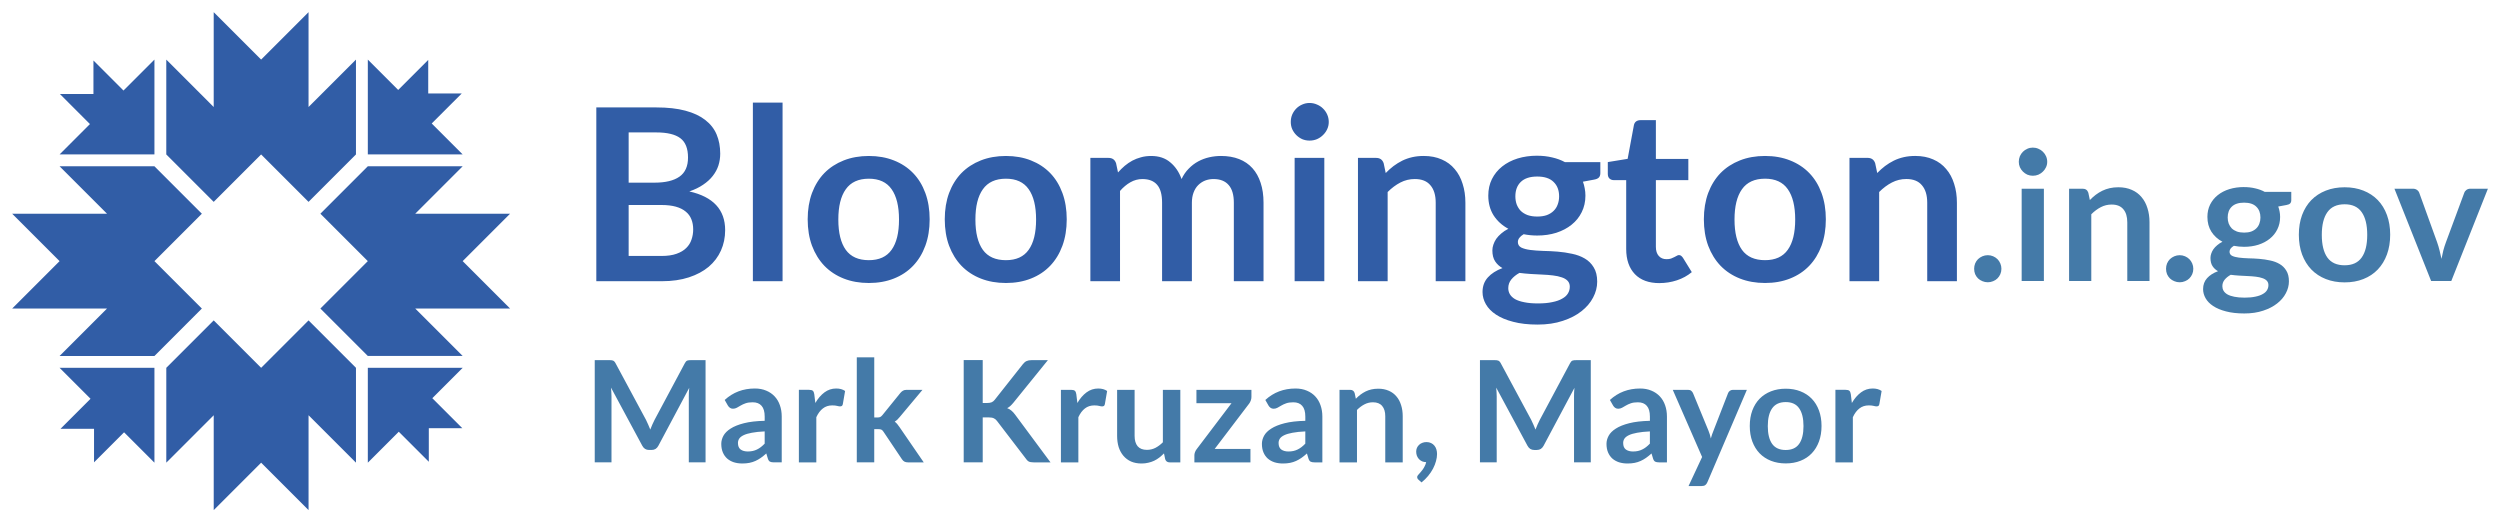
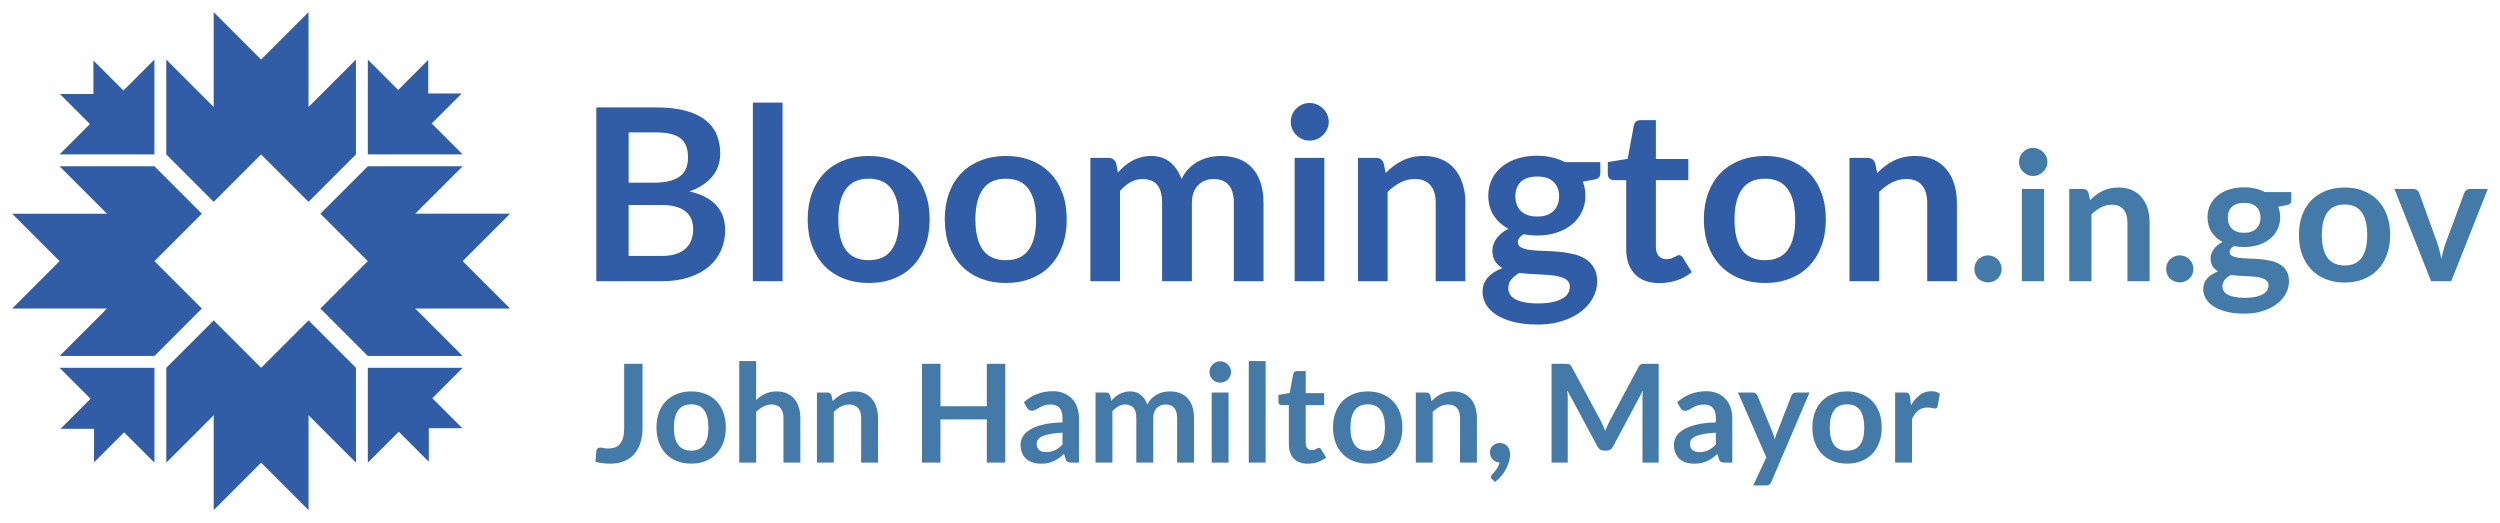
- <svg xmlns="http://www.w3.org/2000/svg" xml:space="preserve" viewBox="0 0 205.828 42.996" height="42.996" width="205.828" version="1.1">
-   <g fill="#315da6" transform="translate(-2.752433 -113.4505)">
-     <path fill="#315da6" d="m155.022 136.601v-10.152h1.494q0.475 0 0.623 0.445l0.168 0.801q0.307-0.317 0.643-0.574 0.346-0.257 0.722-0.445 0.386-0.188 0.821-0.287 0.435-0.099 0.95-0.099 0.831 0 1.474 0.287 0.643 0.277 1.069 0.792 0.435 0.505 0.653 1.217 0.228 0.703 0.228 1.553v6.461h-2.444v-6.461q0-0.93-0.435-1.435-0.425-0.515-1.286-0.515-0.633 0-1.187 0.287t-1.049 0.782v7.342h-2.444zm-6.952-10.31q1.138 0 2.058 0.366 0.93 0.366 1.583 1.039t1.009 1.642 0.356 2.167q0 1.207-0.356 2.177-0.356 0.97-1.009 1.652t-1.583 1.049q-0.92 0.366-2.058 0.366t-2.068-0.366q-0.93-0.366-1.593-1.049-0.653-0.683-1.019-1.652-0.356-0.97-0.356-2.177 0-1.197 0.356-2.167 0.366-0.97 1.019-1.642 0.663-0.673 1.593-1.039 0.93-0.366 2.068-0.366zm0 8.579q1.266 0 1.87-0.851 0.613-0.851 0.613-2.493 0-1.642-0.613-2.503-0.604-0.861-1.87-0.861-1.286 0-1.9 0.871-0.613 0.861-0.613 2.493 0 1.633 0.613 2.493 0.613 0.851 1.9 0.851zm-8.691 1.89q-1.316 0-2.028-0.742-0.712-0.752-0.712-2.068v-5.67h-1.029q-0.198 0-0.346-0.129-0.139-0.129-0.139-0.386v-0.97l1.633-0.267 0.515-2.77q0.04-0.198 0.178-0.307 0.148-0.109 0.366-0.109h1.266v3.196h2.672v1.741h-2.672v5.501q0 0.475 0.237 0.742t0.633 0.267q0.228 0 0.376-0.05 0.158-0.059 0.267-0.119 0.119-0.059 0.208-0.109 0.089-0.059 0.178-0.059 0.109 0 0.178 0.059 0.069 0.05 0.148 0.158l0.732 1.187q-0.534 0.445-1.227 0.673-0.693 0.228-1.435 0.228zm-10.064-10.488q0.653 0 1.227 0.139 0.574 0.129 1.049 0.386h2.919v0.91q0 0.228-0.119 0.356-0.119 0.129-0.406 0.178l-0.91 0.168q0.099 0.257 0.148 0.544 0.059 0.287 0.059 0.604 0 0.752-0.307 1.365-0.297 0.604-0.831 1.029-0.524 0.425-1.257 0.663-0.722 0.228-1.573 0.228-0.574 0-1.118-0.109-0.475 0.287-0.475 0.643 0 0.307 0.277 0.455 0.287 0.139 0.742 0.198 0.465 0.059 1.049 0.079 0.584 0.01 1.197 0.059 0.613 0.05 1.197 0.178 0.584 0.119 1.039 0.386 0.465 0.267 0.742 0.732 0.287 0.455 0.287 1.177 0 0.673-0.336 1.306-0.327 0.633-0.96 1.128-0.623 0.495-1.534 0.792-0.91 0.307-2.078 0.307-1.158 0-2.009-0.228-0.851-0.218-1.415-0.594-0.554-0.366-0.831-0.851t-0.277-1.009q0-0.712 0.435-1.197 0.435-0.485 1.207-0.772-0.376-0.208-0.604-0.554-0.228-0.346-0.228-0.9 0-0.228 0.079-0.465 0.079-0.247 0.237-0.485 0.168-0.237 0.416-0.445 0.247-0.218 0.584-0.386-0.772-0.416-1.217-1.108-0.435-0.693-0.435-1.623 0-0.752 0.297-1.356 0.307-0.613 0.841-1.039 0.544-0.435 1.276-0.663 0.742-0.228 1.613-0.228zm2.681 10.785q0-0.297-0.178-0.485-0.178-0.188-0.485-0.287-0.307-0.109-0.722-0.158-0.406-0.05-0.871-0.069-0.455-0.03-0.95-0.05-0.485-0.03-0.94-0.089-0.416 0.228-0.673 0.544-0.247 0.307-0.247 0.712 0 0.267 0.129 0.495 0.139 0.237 0.425 0.406 0.297 0.168 0.762 0.257 0.465 0.099 1.138 0.099 0.683 0 1.177-0.109 0.495-0.099 0.811-0.287 0.327-0.178 0.475-0.435 0.148-0.247 0.148-0.544zm-2.681-5.778q0.455 0 0.792-0.119 0.336-0.129 0.554-0.346 0.228-0.218 0.336-0.524 0.119-0.307 0.119-0.673 0-0.752-0.455-1.187-0.445-0.445-1.346-0.445t-1.356 0.445q-0.445 0.435-0.445 1.187 0 0.356 0.109 0.663 0.119 0.307 0.336 0.534 0.228 0.218 0.564 0.346 0.346 0.119 0.792 0.119zm-14.76 5.323v-10.152h1.494q0.475 0 0.623 0.445l0.168 0.801q0.307-0.317 0.643-0.574 0.346-0.257 0.722-0.445 0.386-0.188 0.821-0.287 0.435-0.099 0.95-0.099 0.831 0 1.474 0.287 0.643 0.277 1.069 0.792 0.435 0.505 0.653 1.217 0.228 0.703 0.228 1.553v6.461h-2.444v-6.461q0-0.93-0.435-1.435-0.425-0.515-1.286-0.515-0.633 0-1.187 0.287-0.554 0.287-1.049 0.782v7.342h-2.444zm-2.77-10.152v10.152h-2.444v-10.152h2.444zm0.366-2.958q0 0.317-0.129 0.594-0.129 0.277-0.346 0.485-0.208 0.208-0.495 0.336-0.287 0.119-0.613 0.119-0.317 0-0.604-0.119-0.277-0.129-0.485-0.336-0.208-0.208-0.336-0.485-0.119-0.277-0.119-0.594 0-0.327 0.119-0.613 0.129-0.287 0.336-0.495 0.208-0.208 0.485-0.327 0.287-0.129 0.604-0.129 0.327 0 0.613 0.129 0.287 0.119 0.495 0.327 0.218 0.208 0.346 0.495t0.129 0.613zm-19.627 13.11v-10.152h1.494q0.475 0 0.623 0.445l0.158 0.752q0.267-0.297 0.554-0.544 0.297-0.247 0.623-0.425 0.336-0.178 0.712-0.277 0.386-0.109 0.841-0.109 0.96 0 1.573 0.524 0.623 0.515 0.93 1.375 0.237-0.505 0.594-0.861 0.356-0.366 0.782-0.594 0.425-0.228 0.9-0.336 0.485-0.109 0.97-0.109 0.841 0 1.494 0.257t1.098 0.752q0.445 0.495 0.673 1.207 0.237 0.712 0.237 1.633v6.461h-2.444v-6.461q0-0.97-0.425-1.454-0.425-0.495-1.247-0.495-0.376 0-0.703 0.129-0.317 0.129-0.564 0.376-0.237 0.237-0.376 0.604-0.139 0.366-0.139 0.841v6.461h-2.454v-6.461q0-1.019-0.416-1.484-0.406-0.465-1.207-0.465-0.524 0-0.989 0.267-0.455 0.257-0.851 0.712v7.431h-2.444zm-6.952-10.31q1.138 0 2.058 0.366 0.93 0.366 1.583 1.039 0.653 0.673 1.009 1.642t0.356 2.167q0 1.207-0.356 2.177-0.356 0.97-1.009 1.652-0.653 0.683-1.583 1.049-0.92 0.366-2.058 0.366t-2.068-0.366q-0.93-0.366-1.593-1.049-0.653-0.683-1.019-1.652-0.356-0.97-0.356-2.177 0-1.197 0.356-2.167 0.366-0.97 1.019-1.642 0.663-0.673 1.593-1.039 0.93-0.366 2.068-0.366zm0 8.579q1.266 0 1.87-0.851 0.613-0.851 0.613-2.493 0-1.642-0.613-2.503-0.604-0.861-1.87-0.861-1.286 0-1.9 0.871-0.613 0.861-0.613 2.493 0 1.633 0.613 2.493 0.613 0.851 1.9 0.851zm-11.286-8.579q1.138 0 2.058 0.366 0.93 0.366 1.583 1.039 0.653 0.673 1.009 1.642t0.356 2.167q0 1.207-0.356 2.177-0.356 0.97-1.009 1.652-0.653 0.683-1.583 1.049-0.92 0.366-2.058 0.366t-2.068-0.366q-0.93-0.366-1.593-1.049-0.653-0.683-1.019-1.652-0.356-0.97-0.356-2.177 0-1.197 0.356-2.167 0.366-0.97 1.019-1.642 0.663-0.673 1.593-1.039 0.93-0.366 2.068-0.366zm0 8.579q1.266 0 1.87-0.851 0.613-0.851 0.613-2.493 0-1.642-0.613-2.503-0.604-0.861-1.87-0.861-1.286 0-1.9 0.871-0.613 0.861-0.613 2.493 0 1.633 0.613 2.493 0.613 0.851 1.9 0.851zm-7.104-12.972v14.703h-2.444v-14.703h2.444zm-15.334 14.703v-14.307h4.937q1.405 0 2.394 0.267 0.999 0.267 1.633 0.762 0.643 0.495 0.94 1.197t0.297 1.583q0 0.505-0.148 0.97-0.148 0.455-0.465 0.861-0.307 0.396-0.792 0.722-0.475 0.327-1.138 0.554 2.949 0.663 2.949 3.186 0 0.91-0.346 1.682-0.346 0.772-1.009 1.336-0.663 0.554-1.633 0.871t-2.216 0.317h-5.402zm2.662-6.273v4.195h2.701q0.742 0 1.237-0.178 0.505-0.178 0.801-0.475 0.307-0.297 0.435-0.693 0.139-0.396 0.139-0.841 0-0.465-0.148-0.831-0.148-0.376-0.465-0.633-0.317-0.267-0.811-0.406-0.495-0.139-1.197-0.139h-2.691zm0-1.84h2.127q1.356 0 2.058-0.495 0.703-0.495 0.703-1.573 0-1.118-0.633-1.593-0.633-0.475-1.979-0.475h-2.276v4.136zm-16.213-4.872 2.473-2.473h-2.761v-2.761l-2.473 2.473-2.5-2.5v7.809h7.809l-2.548-2.548zm6.452 7.428-3.904 3.904 3.904 3.904h-7.809l3.904 3.904h-7.809l-3.904-3.904 3.904-3.904-3.904-3.904 3.904-3.904h7.809l-3.904 3.904h7.809zm-3.904 12.689h-7.809v7.809l2.548-2.548 2.473 2.473v-2.761h2.761l-2.473-2.473 2.5-2.5zm-12.689 11.713-3.904-3.904-3.904 3.904v-7.809l-3.904 3.904v-7.809l3.904-3.904 3.904 3.904 3.904-3.904 3.904 3.904v7.809l-3.904-3.904v7.809zm-12.689-11.713h-7.809l2.548 2.548-2.473 2.473h2.761v2.761l2.473-2.473s2.5 2.5 2.5 2.5v-7.809zm-11.713-4.88 3.904-3.904-3.904-3.904h7.809l-3.904-3.904h7.809l3.904 3.904-3.904 3.904 3.904 3.904-3.904 3.904h-7.809l3.904-3.904h-7.809zm9.165-17.95-2.473-2.473v2.761h-2.761l2.473 2.473-2.5 2.5h7.809v-7.809l-2.548 2.548zm7.428-6.452 3.904 3.904 3.904-3.904v7.809l3.904-3.904v7.809l-3.904 3.904-3.904-3.904-3.904 3.904-3.904-3.904v-7.809l3.904 3.904v-7.809z" />
-   </g>
-   <g fill="#447aa8" transform="translate(-2.752433 -113.4505)">
-     <path fill="#447aa8" d="m153.864 151.517v-5.971h0.844q0.221 0 0.308 0.082t0.116 0.279l0.087 0.722q0.32-0.553 0.751-0.873t0.966-0.32q0.442 0 0.733 0.204l-0.186 1.077q-0.018 0.105-0.076 0.151-0.058 0.041-0.157 0.041-0.087 0-0.239-0.041-0.151-0.041-0.402-0.041-0.448 0-0.768 0.25-0.32 0.244-0.541 0.722v3.719h-1.437zm-4.089-6.064q0.669 0 1.211 0.215 0.547 0.215 0.931 0.611 0.384 0.396 0.594 0.966 0.21 0.57 0.21 1.275 0 0.71-0.21 1.28-0.21 0.57-0.594 0.972-0.384 0.402-0.931 0.617-0.541 0.215-1.211 0.215t-1.216-0.215q-0.547-0.215-0.937-0.617-0.384-0.402-0.599-0.972-0.21-0.57-0.21-1.28 0-0.704 0.21-1.275 0.215-0.57 0.599-0.966 0.39-0.396 0.937-0.611 0.547-0.215 1.216-0.215zm0 5.046q0.745 0 1.1-0.5 0.361-0.5 0.361-1.467 0-0.966-0.361-1.472-0.355-0.506-1.1-0.506-0.757 0-1.117 0.512-0.361 0.506-0.361 1.467 0 0.96 0.361 1.467 0.361 0.5 1.117 0.5zm-6.455 2.66q-0.064 0.151-0.169 0.227-0.099 0.082-0.308 0.082h-1.071l1.117-2.392-2.415-5.529h1.257q0.175 0 0.268 0.082 0.093 0.082 0.14 0.186l1.275 3.096q0.064 0.151 0.111 0.314 0.046 0.163 0.082 0.326 0.047-0.169 0.099-0.326 0.058-0.157 0.122-0.32l1.199-3.09q0.046-0.116 0.151-0.192 0.111-0.076 0.244-0.076h1.152l-3.253 7.612zm-3.327-1.641h-0.646q-0.204 0-0.32-0.058-0.116-0.064-0.175-0.25l-0.128-0.425q-0.227 0.204-0.448 0.361-0.215 0.151-0.448 0.256-0.233 0.105-0.495 0.157-0.262 0.052-0.582 0.052-0.378 0-0.698-0.099-0.32-0.105-0.553-0.308-0.227-0.204-0.355-0.506-0.128-0.303-0.128-0.704 0-0.338 0.175-0.663 0.18-0.332 0.594-0.594 0.413-0.268 1.1-0.442 0.687-0.175 1.705-0.198v-0.349q0-0.599-0.256-0.885-0.25-0.291-0.733-0.291-0.349 0-0.582 0.082t-0.407 0.186q-0.169 0.099-0.314 0.18-0.145 0.082-0.32 0.082-0.145 0-0.25-0.076t-0.169-0.186l-0.262-0.46q1.03-0.943 2.485-0.943 0.524 0 0.931 0.175 0.413 0.169 0.698 0.477 0.285 0.303 0.431 0.727 0.151 0.425 0.151 0.931v3.771zm-2.793-0.896q0.221 0 0.407-0.041 0.186-0.041 0.349-0.122 0.169-0.082 0.32-0.198 0.157-0.122 0.314-0.285v-1.007q-0.629 0.029-1.053 0.111-0.419 0.076-0.675 0.198-0.256 0.122-0.367 0.285-0.105 0.163-0.105 0.355 0 0.378 0.221 0.541 0.227 0.163 0.588 0.163zm-8.377-2.596q0.099 0.186 0.18 0.39 0.087 0.198 0.169 0.402 0.082-0.21 0.169-0.413 0.087-0.204 0.186-0.39l2.491-4.662q0.047-0.087 0.093-0.14 0.052-0.052 0.111-0.076 0.064-0.023 0.14-0.029 0.076-0.006 0.18-0.006h1.181v8.415h-1.379v-5.436q0-0.151 0.006-0.332 0.012-0.18 0.029-0.367l-2.543 4.772q-0.087 0.163-0.227 0.256-0.14 0.087-0.326 0.087h-0.215q-0.186 0-0.326-0.087-0.14-0.093-0.227-0.256l-2.578-4.79q0.023 0.192 0.029 0.378 0.012 0.18 0.012 0.338v5.436h-1.379v-8.415h1.181q0.105 0 0.18 0.006 0.076 0.006 0.134 0.029 0.064 0.023 0.116 0.076 0.052 0.052 0.099 0.14l2.514 4.673zm-9.474 2.607q0-0.163 0.058-0.303 0.064-0.145 0.175-0.25 0.111-0.111 0.268-0.169 0.157-0.064 0.343-0.064 0.221 0 0.384 0.082 0.163 0.076 0.274 0.215 0.111 0.134 0.163 0.314 0.052 0.175 0.052 0.372 0 0.279-0.087 0.588-0.082 0.308-0.244 0.617-0.163 0.308-0.402 0.599-0.239 0.291-0.547 0.535l-0.25-0.227q-0.105-0.087-0.105-0.215 0-0.047 0.029-0.105 0.035-0.058 0.082-0.105 0.064-0.07 0.157-0.175 0.093-0.099 0.186-0.233 0.093-0.128 0.169-0.285 0.082-0.151 0.116-0.326-0.18 0-0.332-0.064-0.151-0.07-0.262-0.186-0.105-0.116-0.169-0.274-0.058-0.157-0.058-0.343zm-6.313 0.885v-5.971h0.879q0.279 0 0.367 0.262l0.099 0.471q0.18-0.186 0.378-0.338 0.204-0.151 0.425-0.262 0.227-0.111 0.483-0.169 0.256-0.058 0.559-0.058 0.489 0 0.867 0.169 0.378 0.163 0.629 0.466 0.256 0.297 0.384 0.716 0.134 0.413 0.134 0.914v3.8h-1.437v-3.8q0-0.547-0.256-0.844-0.25-0.303-0.757-0.303-0.372 0-0.698 0.169-0.326 0.169-0.617 0.46v4.318h-1.437zm-1.413 0h-0.646q-0.204 0-0.32-0.058-0.116-0.064-0.175-0.25l-0.128-0.425q-0.227 0.204-0.448 0.361-0.215 0.151-0.448 0.256-0.233 0.105-0.495 0.157-0.262 0.052-0.582 0.052-0.378 0-0.698-0.099-0.32-0.105-0.553-0.308-0.227-0.204-0.355-0.506-0.128-0.303-0.128-0.704 0-0.338 0.175-0.663 0.18-0.332 0.594-0.594 0.413-0.268 1.1-0.442 0.687-0.175 1.705-0.198v-0.349q0-0.599-0.256-0.885-0.25-0.291-0.733-0.291-0.349 0-0.582 0.082t-0.407 0.186q-0.169 0.099-0.314 0.18-0.145 0.082-0.32 0.082-0.145 0-0.25-0.076-0.105-0.076-0.169-0.186l-0.262-0.46q1.03-0.943 2.485-0.943 0.524 0 0.931 0.175 0.413 0.169 0.698 0.477 0.285 0.303 0.431 0.727 0.151 0.425 0.151 0.931v3.771zm-2.793-0.896q0.221 0 0.407-0.041t0.349-0.122q0.169-0.082 0.32-0.198 0.157-0.122 0.314-0.285v-1.007q-0.629 0.029-1.053 0.111-0.419 0.076-0.675 0.198-0.256 0.122-0.367 0.285-0.105 0.163-0.105 0.355 0 0.378 0.221 0.541 0.227 0.163 0.588 0.163zm-3.046-4.481q0 0.151-0.058 0.297-0.052 0.14-0.128 0.239l-2.84 3.736h2.945v1.106h-4.615v-0.599q0-0.099 0.047-0.233 0.047-0.14 0.145-0.262l2.863-3.777h-2.887v-1.1h4.528v0.594zm-9.618-0.594v3.794q0 0.547 0.25 0.85 0.256 0.297 0.762 0.297 0.372 0 0.698-0.163 0.326-0.169 0.617-0.46v-4.318h1.437v5.971h-0.879q-0.279 0-0.367-0.262l-0.099-0.477q-0.186 0.186-0.384 0.343-0.198 0.151-0.425 0.262-0.221 0.105-0.483 0.163-0.256 0.064-0.553 0.064-0.489 0-0.867-0.163-0.372-0.169-0.629-0.471-0.256-0.303-0.39-0.716-0.128-0.419-0.128-0.92v-3.794h1.437zm-6.067 5.971v-5.971h0.844q0.221 0 0.308 0.082 0.087 0.082 0.116 0.279l0.087 0.722q0.32-0.553 0.751-0.873 0.431-0.32 0.966-0.32 0.442 0 0.733 0.204l-0.186 1.077q-0.017 0.105-0.076 0.151-0.058 0.041-0.157 0.041-0.087 0-0.239-0.041-0.151-0.041-0.402-0.041-0.448 0-0.768 0.25-0.32 0.244-0.541 0.722v3.719h-1.437zm-6.439-4.889h0.367q0.221 0 0.367-0.058 0.145-0.064 0.25-0.198l2.322-2.939q0.145-0.186 0.303-0.256 0.163-0.076 0.407-0.076h1.35l-2.834 3.498q-0.134 0.163-0.256 0.274-0.122 0.111-0.262 0.18 0.192 0.07 0.343 0.198 0.157 0.128 0.303 0.326l2.922 3.94h-1.385q-0.279 0-0.419-0.076-0.134-0.082-0.227-0.233l-2.38-3.108q-0.116-0.151-0.262-0.215-0.145-0.07-0.413-0.07h-0.495v3.701h-1.566v-8.421h1.566v3.533zm-8.929-3.76v4.953h0.268q0.145 0 0.227-0.041 0.081-0.041 0.175-0.151l1.484-1.833q0.099-0.116 0.21-0.18 0.111-0.07 0.291-0.07h1.315l-1.856 2.217q-0.099 0.122-0.204 0.227-0.105 0.099-0.227 0.175 0.122 0.087 0.215 0.204 0.093 0.116 0.186 0.25l1.99 2.898h-1.298q-0.169 0-0.285-0.058-0.116-0.058-0.21-0.198l-1.519-2.264q-0.087-0.134-0.175-0.175-0.087-0.041-0.262-0.041h-0.326v2.735h-1.437v-8.648h1.437zm-6.206 8.648v-5.971h0.844q0.221 0 0.308 0.082 0.087 0.082 0.116 0.279l0.087 0.722q0.32-0.553 0.751-0.873t0.966-0.32q0.442 0 0.733 0.204l-0.186 1.077q-0.017 0.105-0.076 0.151-0.058 0.041-0.157 0.041-0.087 0-0.239-0.041-0.151-0.041-0.402-0.041-0.448 0-0.768 0.25-0.32 0.244-0.541 0.722v3.719h-1.437zm-1.413 0h-0.646q-0.204 0-0.32-0.058-0.116-0.064-0.175-0.25l-0.128-0.425q-0.227 0.204-0.448 0.361-0.215 0.151-0.448 0.256-0.233 0.105-0.495 0.157-0.262 0.052-0.582 0.052-0.378 0-0.698-0.099-0.32-0.105-0.553-0.308-0.227-0.204-0.355-0.506-0.128-0.303-0.128-0.704 0-0.338 0.175-0.663 0.18-0.332 0.594-0.594 0.413-0.268 1.1-0.442 0.687-0.175 1.705-0.198v-0.349q0-0.599-0.256-0.885-0.25-0.291-0.733-0.291-0.349 0-0.582 0.082-0.233 0.082-0.407 0.186-0.169 0.099-0.314 0.18-0.145 0.082-0.32 0.082-0.145 0-0.25-0.076t-0.169-0.186l-0.262-0.46q1.03-0.943 2.485-0.943 0.524 0 0.931 0.175 0.413 0.169 0.698 0.477 0.285 0.303 0.431 0.727 0.151 0.425 0.151 0.931v3.771zm-2.793-0.896q0.221 0 0.407-0.041 0.186-0.041 0.349-0.122 0.169-0.082 0.32-0.198 0.157-0.122 0.314-0.285v-1.007q-0.629 0.029-1.053 0.111-0.419 0.076-0.675 0.198-0.256 0.122-0.367 0.285-0.105 0.163-0.105 0.355 0 0.378 0.221 0.541 0.227 0.163 0.588 0.163zm-8.377-2.596q0.099 0.186 0.18 0.39 0.087 0.198 0.169 0.402 0.081-0.21 0.169-0.413 0.087-0.204 0.186-0.39l2.491-4.662q0.047-0.087 0.093-0.14 0.052-0.052 0.111-0.076 0.064-0.023 0.14-0.029 0.076-0.006 0.18-0.006h1.181v8.415h-1.379v-5.436q0-0.151 0.006-0.332 0.012-0.18 0.029-0.367l-2.543 4.772q-0.087 0.163-0.227 0.256-0.14 0.087-0.326 0.087h-0.215q-0.186 0-0.326-0.087-0.14-0.093-0.227-0.256l-2.578-4.79q0.023 0.192 0.029 0.378 0.012 0.18 0.012 0.338v5.436h-1.379v-8.415h1.181q0.105 0 0.18 0.006 0.076 0.006 0.134 0.029 0.064 0.023 0.116 0.076 0.052 0.052 0.099 0.14l2.514 4.673zm148.628-11.438h-1.659l-3.022-7.6h1.518q0.2 0 0.333 0.096 0.141 0.096 0.193 0.244l1.467 4.059q0.126 0.356 0.207 0.696 0.089 0.341 0.156 0.681 0.067-0.341 0.148-0.681 0.089-0.341 0.222-0.696l1.504-4.059q0.052-0.148 0.185-0.244 0.133-0.096 0.319-0.096h1.444l-3.015 7.6zm-8.78-7.718q0.852 0 1.541 0.274 0.696 0.274 1.185 0.778 0.489 0.504 0.756 1.23t0.267 1.622q0 0.904-0.267 1.63t-0.756 1.237-1.185 0.785q-0.689 0.274-1.541 0.274t-1.548-0.274q-0.696-0.274-1.193-0.785-0.489-0.511-0.763-1.237-0.267-0.726-0.267-1.63 0-0.896 0.267-1.622 0.274-0.726 0.763-1.23 0.496-0.504 1.193-0.778 0.696-0.274 1.548-0.274zm0 6.422q0.948 0 1.4-0.637 0.459-0.637 0.459-1.867t-0.459-1.874q-0.452-0.644-1.4-0.644-0.963 0-1.422 0.652-0.459 0.644-0.459 1.867t0.459 1.867q0.459 0.637 1.422 0.637zm-8.282-6.437q0.489 0 0.918 0.104 0.43 0.096 0.785 0.289h2.185v0.681q0 0.17-0.089 0.267-0.089 0.096-0.304 0.133l-0.681 0.126q0.074 0.193 0.111 0.407 0.044 0.215 0.044 0.452 0 0.563-0.23 1.022-0.222 0.452-0.622 0.77-0.393 0.319-0.941 0.496-0.541 0.17-1.178 0.17-0.43 0-0.837-0.082-0.356 0.215-0.356 0.481 0 0.23 0.207 0.341 0.215 0.104 0.556 0.148 0.348 0.044 0.785 0.059 0.437 0.007 0.896 0.044 0.459 0.037 0.896 0.133 0.437 0.089 0.778 0.289 0.348 0.2 0.556 0.548 0.215 0.341 0.215 0.881 0 0.504-0.252 0.978-0.244 0.474-0.719 0.844-0.467 0.37-1.148 0.593-0.681 0.23-1.556 0.23-0.867 0-1.504-0.17-0.637-0.163-1.059-0.444-0.415-0.274-0.622-0.637-0.207-0.363-0.207-0.756 0-0.533 0.326-0.896 0.326-0.363 0.904-0.578-0.281-0.156-0.452-0.415-0.17-0.259-0.17-0.674 0-0.17 0.059-0.348 0.059-0.185 0.178-0.363 0.126-0.178 0.311-0.333 0.185-0.163 0.437-0.289-0.578-0.311-0.911-0.83-0.326-0.519-0.326-1.215 0-0.563 0.222-1.015 0.23-0.459 0.63-0.778 0.407-0.326 0.956-0.496 0.556-0.17 1.207-0.17zm2.007 8.074q0-0.222-0.133-0.363t-0.363-0.215q-0.23-0.082-0.541-0.119-0.304-0.037-0.652-0.052-0.341-0.022-0.711-0.037-0.363-0.022-0.704-0.067-0.311 0.17-0.504 0.407-0.185 0.23-0.185 0.533 0 0.2 0.096 0.37 0.104 0.178 0.319 0.304 0.222 0.126 0.57 0.193 0.348 0.074 0.852 0.074 0.511 0 0.881-0.082 0.37-0.074 0.607-0.215 0.244-0.133 0.356-0.326 0.111-0.185 0.111-0.407zm-2.007-4.326q0.341 0 0.593-0.089 0.252-0.096 0.415-0.259 0.17-0.163 0.252-0.393 0.089-0.23 0.089-0.504 0-0.563-0.341-0.889-0.333-0.333-1.007-0.333t-1.015 0.333q-0.333 0.326-0.333 0.889 0 0.267 0.082 0.496 0.089 0.23 0.252 0.4 0.17 0.163 0.422 0.259 0.259 0.089 0.593 0.089zm-6.423 2.978q0-0.23 0.082-0.437 0.089-0.207 0.237-0.356 0.156-0.148 0.363-0.237 0.207-0.089 0.444-0.089 0.23 0 0.437 0.089t0.356 0.237q0.148 0.148 0.237 0.356 0.089 0.207 0.089 0.437 0 0.237-0.089 0.444-0.089 0.2-0.237 0.348-0.148 0.148-0.356 0.23-0.207 0.089-0.437 0.089-0.237 0-0.444-0.089-0.207-0.082-0.363-0.23-0.148-0.148-0.237-0.348-0.082-0.207-0.082-0.444zm-7.983 1.007v-7.6h1.118q0.356 0 0.467 0.333l0.126 0.6q0.23-0.237 0.481-0.43 0.259-0.193 0.541-0.333 0.289-0.141 0.615-0.215 0.326-0.074 0.711-0.074 0.622 0 1.104 0.215 0.481 0.207 0.8 0.593 0.326 0.378 0.489 0.911 0.17 0.526 0.17 1.163v4.837h-1.83v-4.837q0-0.696-0.326-1.074-0.319-0.385-0.963-0.385-0.474 0-0.889 0.215-0.415 0.215-0.785 0.585v5.496h-1.83zm-2.074-7.6v7.6h-1.83v-7.6h1.83zm0.274-2.215q0 0.237-0.096 0.444-0.096 0.207-0.259 0.363-0.156 0.156-0.37 0.252-0.215 0.089-0.459 0.089-0.237 0-0.452-0.089-0.207-0.096-0.363-0.252-0.156-0.156-0.252-0.363-0.089-0.207-0.089-0.444 0-0.244 0.089-0.459 0.096-0.215 0.252-0.37t0.363-0.244q0.215-0.096 0.452-0.096 0.244 0 0.459 0.096 0.215 0.089 0.37 0.244 0.163 0.156 0.259 0.37 0.096 0.215 0.096 0.459zm-6.016 8.807q0-0.23 0.082-0.437 0.089-0.207 0.237-0.356 0.156-0.148 0.363-0.237 0.207-0.089 0.444-0.089 0.23 0 0.437 0.089t0.356 0.237q0.148 0.148 0.237 0.356 0.089 0.207 0.089 0.437 0 0.237-0.089 0.444-0.089 0.2-0.237 0.348-0.148 0.148-0.356 0.23-0.207 0.089-0.437 0.089-0.237 0-0.444-0.089-0.207-0.082-0.363-0.23-0.148-0.148-0.237-0.348-0.082-0.207-0.082-0.444z" />
-   </g>
+ <svg xmlns="http://www.w3.org/2000/svg" viewBox="0 0 205.828 42.996" height="42.996" width="205.828">
+   <path d="m 156.028,38.086 0,-5.771 0.816,0 q 0.214,0 0.298,0.079 0.084,0.079 0.113,0.27 l 0.084,0.698 q 0.309,-0.534 0.726,-0.844 0.416,-0.309 0.934,-0.309 0.427,0 0.709,0.197 l -0.18,1.041 q -0.017,0.101 -0.073,0.146 -0.056,0.039 -0.152,0.039 -0.084,0 -0.231,-0.039 -0.146,-0.039 -0.388,-0.039 -0.433,0 -0.743,0.242 -0.309,0.236 -0.523,0.698 l 0,3.594 -1.389,0 z m -3.952,-5.861 q 0.647,0 1.17,0.208 0.529,0.208 0.9,0.591 0.371,0.383 0.574,0.934 0.203,0.551 0.203,1.232 0,0.686 -0.203,1.238 -0.203,0.551 -0.574,0.939 -0.371,0.388 -0.9,0.596 -0.523,0.208 -1.17,0.208 -0.647,0 -1.176,-0.208 -0.529,-0.208 -0.906,-0.596 -0.371,-0.388 -0.579,-0.939 -0.203,-0.551 -0.203,-1.238 0,-0.681 0.203,-1.232 0.208,-0.551 0.579,-0.934 0.377,-0.383 0.906,-0.591 0.529,-0.208 1.176,-0.208 z m 0,4.877 q 0.72,0 1.063,-0.484 0.349,-0.484 0.349,-1.417 0,-0.934 -0.349,-1.423 -0.343,-0.489 -1.063,-0.489 -0.731,0 -1.08,0.495 -0.349,0.489 -0.349,1.417 0,0.928 0.349,1.417 0.349,0.484 1.08,0.484 z m -6.239,2.571 q -0.062,0.146 -0.163,0.219 -0.096,0.079 -0.298,0.079 l -1.035,0 1.08,-2.312 -2.334,-5.344 1.215,0 q 0.169,0 0.259,0.079 0.09,0.079 0.135,0.18 l 1.232,2.993 q 0.062,0.146 0.107,0.304 0.045,0.158 0.079,0.315 0.045,-0.163 0.096,-0.315 0.056,-0.152 0.118,-0.309 l 1.159,-2.987 q 0.045,-0.113 0.146,-0.186 0.107,-0.073 0.236,-0.073 l 1.114,0 -3.144,7.357 z m -3.216,-1.586 -0.624,0 q -0.197,0 -0.309,-0.056 -0.113,-0.062 -0.169,-0.242 l -0.124,-0.411 q -0.219,0.197 -0.433,0.349 -0.208,0.146 -0.433,0.247 -0.225,0.101 -0.478,0.152 -0.253,0.051 -0.562,0.051 -0.366,0 -0.675,-0.096 -0.309,-0.101 -0.534,-0.298 -0.219,-0.197 -0.343,-0.489 -0.124,-0.292 -0.124,-0.681 0,-0.326 0.169,-0.641 0.174,-0.321 0.574,-0.574 0.399,-0.259 1.063,-0.427 0.664,-0.169 1.648,-0.191 l 0,-0.338 q 0,-0.579 -0.247,-0.855 -0.242,-0.281 -0.709,-0.281 -0.338,0 -0.562,0.079 -0.225,0.079 -0.394,0.18 -0.163,0.096 -0.304,0.174 -0.141,0.079 -0.309,0.079 -0.141,0 -0.242,-0.073 -0.101,-0.073 -0.163,-0.18 l -0.253,-0.444 q 0.996,-0.911 2.402,-0.911 0.506,0 0.9,0.169 0.399,0.163 0.675,0.461 0.276,0.292 0.416,0.703 0.146,0.411 0.146,0.9 l 0,3.645 z m -2.7,-0.866 q 0.214,0 0.394,-0.039 0.18,-0.039 0.338,-0.118 0.163,-0.079 0.309,-0.191 0.152,-0.118 0.304,-0.276 l 0,-0.973 q -0.608,0.028 -1.018,0.107 -0.405,0.073 -0.652,0.191 -0.247,0.118 -0.354,0.276 -0.101,0.158 -0.101,0.343 0,0.366 0.214,0.523 0.219,0.158 0.568,0.158 z m -8.097,-2.509 q 0.096,0.18 0.174,0.377 0.084,0.191 0.163,0.388 0.079,-0.203 0.163,-0.399 0.084,-0.197 0.18,-0.377 l 2.408,-4.506 q 0.045,-0.084 0.09,-0.135 0.051,-0.051 0.107,-0.073 0.062,-0.022 0.135,-0.028 0.073,-0.006 0.174,-0.006 l 1.142,0 0,8.134 -1.333,0 0,-5.254 q 0,-0.146 0.006,-0.321 0.011,-0.174 0.028,-0.354 l -2.458,4.612 q -0.084,0.158 -0.219,0.247 -0.135,0.084 -0.315,0.084 l -0.208,0 q -0.18,0 -0.315,-0.084 -0.135,-0.09 -0.219,-0.247 l -2.492,-4.629 q 0.022,0.186 0.028,0.366 0.011,0.174 0.011,0.326 l 0,5.254 -1.333,0 0,-8.134 1.142,0 q 0.101,0 0.174,0.006 0.073,0.006 0.129,0.028 0.062,0.022 0.113,0.073 0.051,0.051 0.096,0.135 l 2.43,4.517 0,0 z m -9.157,2.52 q 0,-0.158 0.056,-0.292 0.062,-0.141 0.169,-0.242 0.107,-0.107 0.259,-0.163 0.152,-0.062 0.332,-0.062 0.214,0 0.371,0.079 0.158,0.073 0.264,0.208 0.107,0.129 0.158,0.304 0.051,0.169 0.051,0.36 0,0.27 -0.084,0.568 -0.079,0.298 -0.236,0.596 -0.158,0.298 -0.388,0.579 -0.231,0.281 -0.529,0.517 l -0.242,-0.219 q -0.101,-0.084 -0.101,-0.208 0,-0.045 0.028,-0.101 0.034,-0.056 0.079,-0.101 0.062,-0.068 0.152,-0.169 0.09,-0.096 0.18,-0.225 0.09,-0.124 0.163,-0.276 0.079,-0.146 0.113,-0.315 -0.174,0 -0.321,-0.062 -0.146,-0.068 -0.253,-0.18 -0.101,-0.113 -0.163,-0.264 -0.056,-0.152 -0.056,-0.332 z m -6.102,0.855 0,-5.771 0.849,0 q 0.27,0 0.354,0.253 l 0.096,0.456 q 0.174,-0.18 0.366,-0.326 0.197,-0.146 0.411,-0.253 0.219,-0.107 0.467,-0.163 0.247,-0.056 0.54,-0.056 0.472,0 0.838,0.163 0.366,0.158 0.608,0.45 0.247,0.287 0.371,0.692 0.129,0.399 0.129,0.883 l 0,3.673 -1.389,0 0,-3.673 q 0,-0.529 -0.247,-0.816 -0.242,-0.292 -0.731,-0.292 -0.36,0 -0.675,0.163 -0.315,0.163 -0.596,0.444 l 0,4.174 -1.389,0 z m -3.952,-5.861 q 0.647,0 1.17,0.208 0.529,0.208 0.9,0.591 0.371,0.383 0.574,0.934 0.203,0.551 0.203,1.232 0,0.686 -0.203,1.238 -0.203,0.551 -0.574,0.939 -0.371,0.388 -0.9,0.596 -0.523,0.208 -1.17,0.208 -0.647,0 -1.176,-0.208 -0.529,-0.208 -0.906,-0.596 -0.371,-0.388 -0.579,-0.939 -0.203,-0.551 -0.203,-1.238 0,-0.681 0.203,-1.232 0.208,-0.551 0.579,-0.934 0.377,-0.383 0.906,-0.591 0.529,-0.208 1.176,-0.208 z m 0,4.877 q 0.72,0 1.063,-0.484 0.349,-0.484 0.349,-1.417 0,-0.934 -0.349,-1.423 -0.343,-0.489 -1.063,-0.489 -0.731,0 -1.08,0.495 -0.349,0.489 -0.349,1.417 0,0.928 0.349,1.417 0.349,0.484 1.08,0.484 z m -4.941,1.074 q -0.748,0 -1.153,-0.422 -0.405,-0.427 -0.405,-1.176 l 0,-3.223 -0.585,0 q -0.113,0 -0.197,-0.073 -0.079,-0.073 -0.079,-0.219 l 0,-0.551 0.928,-0.152 0.292,-1.575 q 0.022,-0.113 0.101,-0.174 0.084,-0.062 0.208,-0.062 l 0.72,0 0,1.817 1.519,0 0,0.99 -1.519,0 0,3.127 q 0,0.27 0.135,0.422 0.135,0.152 0.36,0.152 0.129,0 0.214,-0.028 0.09,-0.034 0.152,-0.068 0.068,-0.034 0.118,-0.062 0.051,-0.034 0.101,-0.034 0.062,0 0.101,0.034 0.039,0.028 0.084,0.09 l 0.416,0.675 q -0.304,0.253 -0.698,0.383 -0.394,0.129 -0.816,0.129 z m -3.47,-8.449 0,8.359 -1.389,0 0,-8.359 1.389,0 z m -3.054,2.587 0,5.771 -1.389,0 0,-5.771 1.389,0 z m 0.208,-1.682 q 0,0.18 -0.073,0.338 -0.073,0.158 -0.197,0.276 -0.118,0.118 -0.281,0.191 -0.163,0.068 -0.349,0.068 -0.18,0 -0.343,-0.068 -0.158,-0.073 -0.276,-0.191 -0.118,-0.118 -0.191,-0.276 -0.068,-0.158 -0.068,-0.338 0,-0.186 0.068,-0.349 0.073,-0.163 0.191,-0.281 0.118,-0.118 0.276,-0.186 0.163,-0.073 0.343,-0.073 0.186,0 0.349,0.073 0.163,0.068 0.281,0.186 0.124,0.118 0.197,0.281 0.073,0.163 0.073,0.349 z m -11.158,7.453 0,-5.771 0.849,0 q 0.27,0 0.354,0.253 l 0.09,0.427 q 0.152,-0.169 0.315,-0.309 0.169,-0.141 0.354,-0.242 0.191,-0.101 0.405,-0.158 0.219,-0.062 0.478,-0.062 0.546,0 0.894,0.298 0.354,0.292 0.529,0.782 0.135,-0.287 0.338,-0.489 0.203,-0.208 0.444,-0.338 0.242,-0.129 0.512,-0.191 0.276,-0.062 0.551,-0.062 0.478,0 0.849,0.146 0.371,0.146 0.624,0.427 0.253,0.281 0.383,0.686 0.135,0.405 0.135,0.928 l 0,3.673 -1.389,0 0,-3.673 q 0,-0.551 -0.242,-0.827 -0.242,-0.281 -0.709,-0.281 -0.214,0 -0.399,0.073 -0.18,0.073 -0.321,0.214 -0.135,0.135 -0.214,0.343 -0.079,0.208 -0.079,0.478 l 0,3.673 -1.395,0 0,-3.673 q 0,-0.579 -0.236,-0.844 -0.231,-0.264 -0.686,-0.264 -0.298,0 -0.562,0.152 -0.259,0.146 -0.484,0.405 l 0,4.224 -1.389,0 z m -1.366,0 -0.624,0 q -0.197,0 -0.309,-0.056 -0.113,-0.062 -0.169,-0.242 l -0.124,-0.411 q -0.219,0.197 -0.433,0.349 -0.208,0.146 -0.433,0.247 -0.225,0.101 -0.478,0.152 -0.253,0.051 -0.562,0.051 -0.366,0 -0.675,-0.096 -0.309,-0.101 -0.534,-0.298 -0.219,-0.197 -0.343,-0.489 -0.124,-0.292 -0.124,-0.681 0,-0.326 0.169,-0.641 0.174,-0.321 0.574,-0.574 0.399,-0.259 1.063,-0.427 0.664,-0.169 1.648,-0.191 l 0,-0.338 q 0,-0.579 -0.247,-0.855 -0.242,-0.281 -0.709,-0.281 -0.338,0 -0.562,0.079 -0.225,0.079 -0.394,0.18 -0.163,0.096 -0.304,0.174 -0.141,0.079 -0.309,0.079 -0.141,0 -0.242,-0.073 -0.101,-0.073 -0.163,-0.18 l -0.253,-0.444 q 0.996,-0.911 2.402,-0.911 0.506,0 0.9,0.169 0.399,0.163 0.675,0.461 0.276,0.292 0.416,0.703 0.146,0.411 0.146,0.9 l 0,3.645 z m -2.7,-0.866 q 0.214,0 0.394,-0.039 0.18,-0.039 0.338,-0.118 0.163,-0.079 0.309,-0.191 0.152,-0.118 0.304,-0.276 l 0,-0.973 q -0.608,0.028 -1.018,0.107 -0.405,0.073 -0.652,0.191 -0.247,0.118 -0.354,0.276 -0.101,0.158 -0.101,0.343 0,0.366 0.214,0.523 0.219,0.158 0.568,0.158 z m -3.363,0.866 -1.524,0 0,-3.555 -3.814,0 0,3.555 -1.524,0 0,-8.134 1.524,0 0,3.499 3.814,0 0,-3.499 1.524,0 0,8.134 z m -15.511,0 0,-5.771 0.849,0 q 0.27,0 0.354,0.253 l 0.096,0.456 q 0.174,-0.18 0.366,-0.326 0.197,-0.146 0.411,-0.253 0.219,-0.107 0.467,-0.163 0.247,-0.056 0.54,-0.056 0.472,0 0.838,0.163 0.366,0.158 0.608,0.45 0.247,0.287 0.371,0.692 0.129,0.399 0.129,0.883 l 0,3.673 -1.389,0 0,-3.673 q 0,-0.529 -0.247,-0.816 -0.242,-0.292 -0.731,-0.292 -0.36,0 -0.675,0.163 -0.315,0.163 -0.596,0.444 l 0,4.174 -1.389,0 z m -6.394,0 0,-8.359 1.389,0 0,3.212 q 0.338,-0.321 0.743,-0.517 0.405,-0.197 0.951,-0.197 0.472,0 0.838,0.163 0.366,0.158 0.608,0.45 0.247,0.287 0.371,0.692 0.129,0.399 0.129,0.883 l 0,3.673 -1.389,0 0,-3.673 q 0,-0.529 -0.247,-0.816 -0.242,-0.292 -0.731,-0.292 -0.36,0 -0.675,0.163 -0.315,0.163 -0.596,0.444 l 0,4.174 -1.389,0 z m -3.952,-5.861 q 0.647,0 1.17,0.208 0.529,0.208 0.9,0.591 0.371,0.383 0.574,0.934 0.203,0.551 0.203,1.232 0,0.686 -0.203,1.238 -0.203,0.551 -0.574,0.939 -0.371,0.388 -0.9,0.596 -0.523,0.208 -1.17,0.208 -0.647,0 -1.176,-0.208 -0.529,-0.208 -0.906,-0.596 -0.371,-0.388 -0.579,-0.939 -0.203,-0.551 -0.203,-1.238 0,-0.681 0.203,-1.232 0.208,-0.551 0.579,-0.934 0.377,-0.383 0.906,-0.591 0.529,-0.208 1.176,-0.208 z m 0,4.877 q 0.72,0 1.063,-0.484 0.349,-0.484 0.349,-1.417 0,-0.934 -0.349,-1.423 -0.343,-0.489 -1.063,-0.489 -0.731,0 -1.08,0.495 -0.349,0.489 -0.349,1.417 0,0.928 0.349,1.417 0.349,0.484 1.08,0.484 z m -4.011,-1.907 q 0,0.686 -0.169,1.238 -0.169,0.551 -0.506,0.939 -0.332,0.388 -0.833,0.596 -0.501,0.208 -1.164,0.208 -0.304,0 -0.596,-0.039 -0.292,-0.034 -0.613,-0.113 l 0.079,-0.9 q 0.011,-0.124 0.09,-0.197 0.084,-0.079 0.242,-0.079 0.096,0 0.247,0.039 0.158,0.039 0.394,0.039 0.321,0 0.568,-0.09 0.247,-0.096 0.411,-0.298 0.169,-0.203 0.253,-0.523 0.084,-0.326 0.084,-0.787 l 0,-5.276 1.513,0 0,5.242 z m 148.913,-12.045 -1.658,0 -3.02,-7.595 1.518,0 q 0.2,0 0.333,0.096 0.141,0.096 0.192,0.244 l 1.466,4.057 q 0.126,0.355 0.207,0.696 0.089,0.341 0.155,0.681 0.067,-0.341 0.148,-0.681 0.089,-0.341 0.222,-0.696 l 1.503,-4.057 q 0.052,-0.148 0.185,-0.244 0.133,-0.096 0.318,-0.096 l 1.444,0 -3.013,7.595 z m -8.775,-7.714 q 0.851,0 1.54,0.274 0.696,0.274 1.184,0.777 0.489,0.503 0.755,1.229 0.266,0.725 0.266,1.621 0,0.903 -0.266,1.629 -0.267,0.725 -0.755,1.236 -0.489,0.511 -1.184,0.785 -0.688,0.274 -1.54,0.274 -0.851,0 -1.547,-0.274 -0.696,-0.274 -1.192,-0.785 -0.489,-0.511 -0.762,-1.236 -0.266,-0.725 -0.266,-1.629 0,-0.896 0.266,-1.621 0.274,-0.725 0.762,-1.229 0.496,-0.503 1.192,-0.777 0.696,-0.274 1.547,-0.274 z m 0,6.418 q 0.948,0 1.399,-0.637 0.459,-0.637 0.459,-1.865 0,-1.229 -0.459,-1.873 -0.452,-0.644 -1.399,-0.644 -0.962,0 -1.421,0.651 -0.459,0.644 -0.459,1.865 0,1.221 0.459,1.865 0.459,0.637 1.421,0.637 z m -8.277,-6.433 q 0.489,0 0.918,0.104 0.429,0.096 0.785,0.289 l 2.184,0 0,0.681 q 0,0.17 -0.089,0.266 -0.089,0.096 -0.304,0.133 l -0.681,0.126 q 0.074,0.192 0.111,0.407 0.044,0.215 0.044,0.452 0,0.563 -0.229,1.022 -0.222,0.452 -0.622,0.77 -0.392,0.318 -0.94,0.496 -0.54,0.17 -1.177,0.17 -0.429,0 -0.837,-0.081 -0.355,0.215 -0.355,0.481 0,0.229 0.207,0.341 0.215,0.104 0.555,0.148 0.348,0.044 0.785,0.059 0.437,0.007 0.896,0.044 0.459,0.037 0.896,0.133 0.437,0.089 0.777,0.289 0.348,0.2 0.555,0.548 0.215,0.341 0.215,0.881 0,0.503 -0.252,0.977 -0.244,0.474 -0.718,0.844 -0.466,0.37 -1.147,0.592 -0.681,0.229 -1.555,0.229 -0.866,0 -1.503,-0.17 -0.637,-0.163 -1.059,-0.444 -0.415,-0.274 -0.622,-0.637 -0.207,-0.363 -0.207,-0.755 0,-0.533 0.326,-0.896 0.326,-0.363 0.903,-0.577 -0.281,-0.155 -0.452,-0.415 -0.17,-0.259 -0.17,-0.674 0,-0.17 0.059,-0.348 0.059,-0.185 0.178,-0.363 0.126,-0.178 0.311,-0.333 0.185,-0.163 0.437,-0.289 -0.577,-0.311 -0.911,-0.829 -0.326,-0.518 -0.326,-1.214 0,-0.563 0.222,-1.014 0.229,-0.459 0.629,-0.777 0.407,-0.326 0.955,-0.496 0.555,-0.17 1.207,-0.17 z m 2.006,8.069 q 0,-0.222 -0.133,-0.363 -0.133,-0.141 -0.363,-0.215 -0.229,-0.081 -0.54,-0.118 -0.304,-0.037 -0.651,-0.052 -0.341,-0.022 -0.711,-0.037 -0.363,-0.022 -0.703,-0.067 -0.311,0.17 -0.503,0.407 -0.185,0.229 -0.185,0.533 0,0.2 0.096,0.37 0.104,0.178 0.318,0.304 0.222,0.126 0.57,0.192 0.348,0.074 0.851,0.074 0.511,0 0.881,-0.081 0.37,-0.074 0.607,-0.215 0.244,-0.133 0.355,-0.326 0.111,-0.185 0.111,-0.407 z m -2.006,-4.323 q 0.341,0 0.592,-0.089 0.252,-0.096 0.415,-0.259 0.17,-0.163 0.252,-0.392 0.089,-0.229 0.089,-0.503 0,-0.563 -0.341,-0.888 -0.333,-0.333 -1.007,-0.333 -0.674,0 -1.014,0.333 -0.333,0.326 -0.333,0.888 0,0.266 0.081,0.496 0.089,0.229 0.252,0.4 0.17,0.163 0.422,0.259 0.259,0.089 0.592,0.089 z m -6.419,2.976 q 0,-0.229 0.081,-0.437 0.089,-0.207 0.237,-0.355 0.155,-0.148 0.363,-0.237 0.207,-0.089 0.444,-0.089 0.229,0 0.437,0.089 0.207,0.089 0.355,0.237 0.148,0.148 0.237,0.355 0.089,0.207 0.089,0.437 0,0.237 -0.089,0.444 -0.089,0.2 -0.237,0.348 -0.148,0.148 -0.355,0.229 -0.207,0.089 -0.437,0.089 -0.237,0 -0.444,-0.089 -0.207,-0.081 -0.363,-0.229 -0.148,-0.148 -0.237,-0.348 -0.081,-0.207 -0.081,-0.444 z m -7.978,1.007 0,-7.595 1.118,0 q 0.355,0 0.466,0.333 l 0.126,0.6 q 0.229,-0.237 0.481,-0.429 0.259,-0.192 0.54,-0.333 0.289,-0.141 0.614,-0.215 0.326,-0.074 0.711,-0.074 0.622,0 1.103,0.215 0.481,0.207 0.799,0.592 0.326,0.378 0.489,0.911 0.17,0.526 0.17,1.162 l 0,4.834 -1.828,0 0,-4.834 q 0,-0.696 -0.326,-1.073 -0.318,-0.385 -0.962,-0.385 -0.474,0 -0.888,0.215 -0.415,0.215 -0.785,0.585 l 0,5.493 -1.828,0 z m -2.073,-7.595 0,7.595 -1.828,0 0,-7.595 1.828,0 z m 0.274,-2.213 q 0,0.237 -0.096,0.444 -0.096,0.207 -0.259,0.363 -0.155,0.155 -0.37,0.252 -0.215,0.089 -0.459,0.089 -0.237,0 -0.452,-0.089 -0.207,-0.096 -0.363,-0.252 -0.155,-0.155 -0.252,-0.363 -0.089,-0.207 -0.089,-0.444 0,-0.244 0.089,-0.459 0.096,-0.215 0.252,-0.37 0.155,-0.155 0.363,-0.244 0.215,-0.096 0.452,-0.096 0.244,0 0.459,0.096 0.215,0.089 0.37,0.244 0.163,0.155 0.259,0.37 0.096,0.215 0.096,0.459 z m -6.012,8.802 q 0,-0.229 0.081,-0.437 0.089,-0.207 0.237,-0.355 0.155,-0.148 0.363,-0.237 0.207,-0.089 0.444,-0.089 0.229,0 0.437,0.089 0.207,0.089 0.355,0.237 0.148,0.148 0.237,0.355 0.089,0.207 0.089,0.437 0,0.237 -0.089,0.444 -0.089,0.2 -0.237,0.348 -0.148,0.148 -0.355,0.229 -0.207,0.089 -0.437,0.089 -0.237,0 -0.444,-0.089 -0.207,-0.081 -0.363,-0.229 -0.148,-0.148 -0.237,-0.348 -0.081,-0.207 -0.081,-0.444 z" style="fill:#447aa8;" id="path4495" />
+   <path style="fill:#315da6" d="m 152.269,23.151 0,-10.152 1.494,0 q 0.475,0 0.623,0.445 l 0.168,0.801 q 0.307,-0.317 0.643,-0.574 0.346,-0.257 0.722,-0.445 0.386,-0.188 0.821,-0.287 0.435,-0.099 0.95,-0.099 0.831,0 1.474,0.287 0.643,0.277 1.069,0.792 0.435,0.505 0.653,1.217 0.228,0.703 0.228,1.553 l 0,6.461 -2.444,0 0,-6.461 q 0,-0.93 -0.435,-1.435 -0.425,-0.515 -1.286,-0.515 -0.633,0 -1.187,0.287 -0.554,0.287 -1.049,0.782 l 0,7.342 -2.444,0 z m -6.952,-10.31 q 1.138,0 2.058,0.366 0.93,0.366 1.583,1.039 0.653,0.673 1.009,1.642 0.356,0.97 0.356,2.167 0,1.207 -0.356,2.177 -0.356,0.97 -1.009,1.652 -0.653,0.683 -1.583,1.049 -0.92,0.366 -2.058,0.366 -1.138,0 -2.068,-0.366 -0.93,-0.366 -1.593,-1.049 -0.653,-0.683 -1.019,-1.652 -0.356,-0.97 -0.356,-2.177 0,-1.197 0.356,-2.167 0.366,-0.97 1.019,-1.642 0.663,-0.673 1.593,-1.039 0.93,-0.366 2.068,-0.366 z m 0,8.579 q 1.266,0 1.87,-0.851 0.613,-0.851 0.613,-2.493 0,-1.642 -0.613,-2.503 -0.604,-0.861 -1.87,-0.861 -1.286,0 -1.9,0.871 -0.613,0.861 -0.613,2.493 0,1.633 0.613,2.493 0.613,0.851 1.9,0.851 z m -8.691,1.89 q -1.316,0 -2.028,-0.742 -0.712,-0.752 -0.712,-2.068 l 0,-5.67 -1.029,0 q -0.198,0 -0.346,-0.129 -0.139,-0.129 -0.139,-0.386 l 0,-0.97 1.633,-0.267 0.515,-2.77 q 0.04,-0.198 0.178,-0.307 0.148,-0.109 0.366,-0.109 l 1.266,0 0,3.196 2.672,0 0,1.741 -2.672,0 0,5.501 q 0,0.475 0.237,0.742 0.237,0.267 0.633,0.267 0.228,0 0.376,-0.05 0.158,-0.059 0.267,-0.119 0.119,-0.059 0.208,-0.109 0.089,-0.059 0.178,-0.059 0.109,0 0.178,0.059 0.069,0.05 0.148,0.158 l 0.732,1.187 q -0.534,0.445 -1.227,0.673 -0.693,0.228 -1.435,0.228 z M 126.562,12.821 q 0.653,0 1.227,0.139 0.574,0.129 1.049,0.386 l 2.919,0 0,0.91 q 0,0.228 -0.119,0.356 -0.119,0.129 -0.406,0.178 l -0.91,0.168 q 0.099,0.257 0.148,0.544 0.059,0.287 0.059,0.604 0,0.752 -0.307,1.365 -0.297,0.604 -0.831,1.029 -0.524,0.425 -1.257,0.663 -0.722,0.228 -1.573,0.228 -0.574,0 -1.118,-0.109 -0.475,0.287 -0.475,0.643 0,0.307 0.277,0.455 0.287,0.139 0.742,0.198 0.465,0.059 1.049,0.079 0.584,0.01 1.197,0.059 0.613,0.05 1.197,0.178 0.584,0.119 1.039,0.386 0.465,0.267 0.742,0.732 0.287,0.455 0.287,1.177 0,0.673 -0.336,1.306 -0.327,0.633 -0.96,1.128 -0.623,0.495 -1.534,0.792 -0.91,0.307 -2.078,0.307 -1.158,0 -2.009,-0.228 -0.851,-0.218 -1.415,-0.594 -0.554,-0.366 -0.831,-0.851 -0.277,-0.485 -0.277,-1.009 0,-0.712 0.435,-1.197 0.435,-0.485 1.207,-0.772 -0.376,-0.208 -0.604,-0.554 -0.228,-0.346 -0.228,-0.9 0,-0.228 0.079,-0.465 0.079,-0.247 0.237,-0.485 0.168,-0.237 0.416,-0.445 0.247,-0.218 0.584,-0.386 -0.772,-0.416 -1.217,-1.108 -0.435,-0.693 -0.435,-1.623 0,-0.752 0.297,-1.356 0.307,-0.613 0.841,-1.039 0.544,-0.435 1.276,-0.663 0.742,-0.228 1.613,-0.228 z m 2.681,10.785 q 0,-0.297 -0.178,-0.485 -0.178,-0.188 -0.485,-0.287 -0.307,-0.109 -0.722,-0.158 -0.406,-0.05 -0.871,-0.069 -0.455,-0.03 -0.95,-0.05 -0.485,-0.03 -0.94,-0.089 -0.416,0.228 -0.673,0.544 -0.247,0.307 -0.247,0.712 0,0.267 0.129,0.495 0.139,0.237 0.425,0.406 0.297,0.168 0.762,0.257 0.465,0.099 1.138,0.099 0.683,0 1.177,-0.109 0.495,-0.099 0.811,-0.287 0.327,-0.178 0.475,-0.435 0.148,-0.247 0.148,-0.544 z m -2.681,-5.778 q 0.455,0 0.792,-0.119 0.336,-0.129 0.554,-0.346 0.228,-0.218 0.336,-0.524 0.119,-0.307 0.119,-0.673 0,-0.752 -0.455,-1.187 -0.445,-0.445 -1.346,-0.445 -0.9,0 -1.356,0.445 -0.445,0.435 -0.445,1.187 0,0.356 0.109,0.663 0.119,0.307 0.336,0.534 0.228,0.218 0.564,0.346 0.346,0.119 0.792,0.119 z m -14.76,5.323 0,-10.152 1.494,0 q 0.475,0 0.623,0.445 l 0.168,0.801 q 0.307,-0.317 0.643,-0.574 0.346,-0.257 0.722,-0.445 0.386,-0.188 0.821,-0.287 0.435,-0.099 0.95,-0.099 0.831,0 1.474,0.287 0.643,0.277 1.069,0.792 0.435,0.505 0.653,1.217 0.228,0.703 0.228,1.553 l 0,6.461 -2.444,0 0,-6.461 q 0,-0.93 -0.435,-1.435 -0.425,-0.515 -1.286,-0.515 -0.633,0 -1.187,0.287 -0.554,0.287 -1.049,0.782 l 0,7.342 -2.444,0 z m -2.77,-10.152 0,10.152 -2.444,0 0,-10.152 2.444,0 z m 0.366,-2.958 q 0,0.317 -0.129,0.594 -0.129,0.277 -0.346,0.485 -0.208,0.208 -0.495,0.336 -0.287,0.119 -0.613,0.119 -0.317,0 -0.604,-0.119 -0.277,-0.129 -0.485,-0.336 -0.208,-0.208 -0.336,-0.485 -0.119,-0.277 -0.119,-0.594 0,-0.327 0.119,-0.613 0.129,-0.287 0.336,-0.495 0.208,-0.208 0.485,-0.327 0.287,-0.129 0.604,-0.129 0.327,0 0.613,0.129 0.287,0.119 0.495,0.327 0.218,0.208 0.346,0.495 0.129,0.287 0.129,0.613 z m -19.627,13.11 0,-10.152 1.494,0 q 0.475,0 0.623,0.445 l 0.158,0.752 q 0.267,-0.297 0.554,-0.544 0.297,-0.247 0.623,-0.425 0.336,-0.178 0.712,-0.277 0.386,-0.109 0.841,-0.109 0.96,0 1.573,0.524 0.623,0.515 0.93,1.375 0.237,-0.505 0.594,-0.861 0.356,-0.366 0.782,-0.594 0.425,-0.228 0.9,-0.336 0.485,-0.109 0.97,-0.109 0.841,0 1.494,0.257 0.653,0.257 1.098,0.752 0.445,0.495 0.673,1.207 0.237,0.712 0.237,1.633 l 0,6.461 -2.444,0 0,-6.461 q 0,-0.97 -0.425,-1.454 -0.425,-0.495 -1.247,-0.495 -0.376,0 -0.703,0.129 -0.317,0.129 -0.564,0.376 -0.237,0.237 -0.376,0.604 -0.139,0.366 -0.139,0.841 l 0,6.461 -2.454,0 0,-6.461 q 0,-1.019 -0.416,-1.484 -0.406,-0.465 -1.207,-0.465 -0.524,0 -0.989,0.267 -0.455,0.257 -0.851,0.712 l 0,7.431 -2.444,0 z m -6.952,-10.31 q 1.138,0 2.058,0.366 0.93,0.366 1.583,1.039 0.653,0.673 1.009,1.642 0.356,0.97 0.356,2.167 0,1.207 -0.356,2.177 -0.356,0.97 -1.009,1.652 -0.653,0.683 -1.583,1.049 -0.92,0.366 -2.058,0.366 -1.138,0 -2.068,-0.366 -0.93,-0.366 -1.593,-1.049 -0.653,-0.683 -1.019,-1.652 -0.356,-0.97 -0.356,-2.177 0,-1.197 0.356,-2.167 0.366,-0.97 1.019,-1.642 0.663,-0.673 1.593,-1.039 0.93,-0.366 2.068,-0.366 z m 0,8.579 q 1.266,0 1.87,-0.851 0.613,-0.851 0.613,-2.493 0,-1.642 -0.613,-2.503 -0.604,-0.861 -1.87,-0.861 -1.286,0 -1.9,0.871 -0.613,0.861 -0.613,2.493 0,1.633 0.613,2.493 0.613,0.851 1.9,0.851 z m -11.286,-8.579 q 1.138,0 2.058,0.366 0.93,0.366 1.583,1.039 0.653,0.673 1.009,1.642 0.356,0.97 0.356,2.167 0,1.207 -0.356,2.177 -0.356,0.97 -1.009,1.652 -0.653,0.683 -1.583,1.049 -0.92,0.366 -2.058,0.366 -1.138,0 -2.068,-0.366 -0.93,-0.366 -1.593,-1.049 -0.653,-0.683 -1.019,-1.652 -0.356,-0.97 -0.356,-2.177 0,-1.197 0.356,-2.167 0.366,-0.97 1.019,-1.642 0.663,-0.673 1.593,-1.039 0.93,-0.366 2.068,-0.366 z m 0,8.579 q 1.266,0 1.87,-0.851 0.613,-0.851 0.613,-2.493 0,-1.642 -0.613,-2.503 -0.604,-0.861 -1.87,-0.861 -1.286,0 -1.9,0.871 -0.613,0.861 -0.613,2.493 0,1.633 0.613,2.493 0.613,0.851 1.9,0.851 z m -7.104,-12.972 0,14.703 -2.444,0 0,-14.703 2.444,0 z m -15.334,14.703 0,-14.307 4.937,0 q 1.405,0 2.394,0.267 0.999,0.267 1.633,0.762 0.643,0.495 0.94,1.197 0.297,0.703 0.297,1.583 0,0.505 -0.148,0.97 -0.148,0.455 -0.465,0.861 -0.307,0.396 -0.792,0.722 -0.475,0.327 -1.138,0.554 2.949,0.663 2.949,3.186 0,0.91 -0.346,1.682 -0.346,0.772 -1.009,1.336 -0.663,0.554 -1.633,0.871 -0.97,0.317 -2.216,0.317 l -5.402,0 z m 2.662,-6.273 0,4.195 2.701,0 q 0.742,0 1.237,-0.178 0.505,-0.178 0.801,-0.475 0.307,-0.297 0.435,-0.693 0.139,-0.396 0.139,-0.841 0,-0.465 -0.148,-0.831 -0.148,-0.376 -0.465,-0.633 -0.317,-0.267 -0.811,-0.406 -0.495,-0.139 -1.197,-0.139 l -2.691,0 z m 0,-1.84 2.127,0 q 1.356,0 2.058,-0.495 0.703,-0.495 0.703,-1.573 0,-1.118 -0.633,-1.593 -0.633,-0.475 -1.979,-0.475 l -2.276,0 0,4.136 z m -16.213,-4.872 2.473,-2.473 -2.761,0 0,-2.761 -2.473,2.473 -2.5,-2.5 0,7.809 7.809,0 -2.548,-2.548 z m 6.452,7.428 -3.904,3.904 3.904,3.904 -7.809,0 3.904,3.904 -7.809,0 -3.904,-3.904 3.904,-3.904 -3.904,-3.904 3.904,-3.904 7.809,0 -3.904,3.904 7.809,0 z m -3.904,12.689 -7.809,0 0,7.809 2.548,-2.548 2.473,2.473 0,-2.761 2.761,0 -2.473,-2.473 2.5,-2.5 z m -12.689,11.713 -3.904,-3.904 -3.904,3.904 0,-7.809 -3.904,3.904 0,-7.809 3.904,-3.904 3.904,3.904 3.904,-3.904 3.904,3.904 0,7.809 -3.904,-3.904 0,7.809 z m -12.689,-11.713 -7.809,0 2.548,2.548 -2.473,2.473 2.761,0 0,2.761 2.473,-2.473 c 0,0 2.5,2.5 2.5,2.5 l 0,-7.809 z m -11.713,-4.88 3.904,-3.904 -3.904,-3.904 7.809,0 -3.904,-3.904 7.809,0 3.904,3.904 -3.904,3.904 3.904,3.904 -3.904,3.904 -7.809,0 3.904,-3.904 -7.809,0 z M 10.165,7.452 7.692,4.979 l 0,2.761 -2.761,0 2.473,2.473 -2.5,2.5 7.809,0 0,-7.809 -2.548,2.548 z m 7.428,-6.452 3.904,3.904 3.904,-3.904 0,7.809 3.904,-3.904 0,7.809 -3.904,3.904 -3.904,-3.904 -3.904,3.904 -3.904,-3.904 0,-7.809 3.904,3.904 0,-7.809 z" />
</svg>
